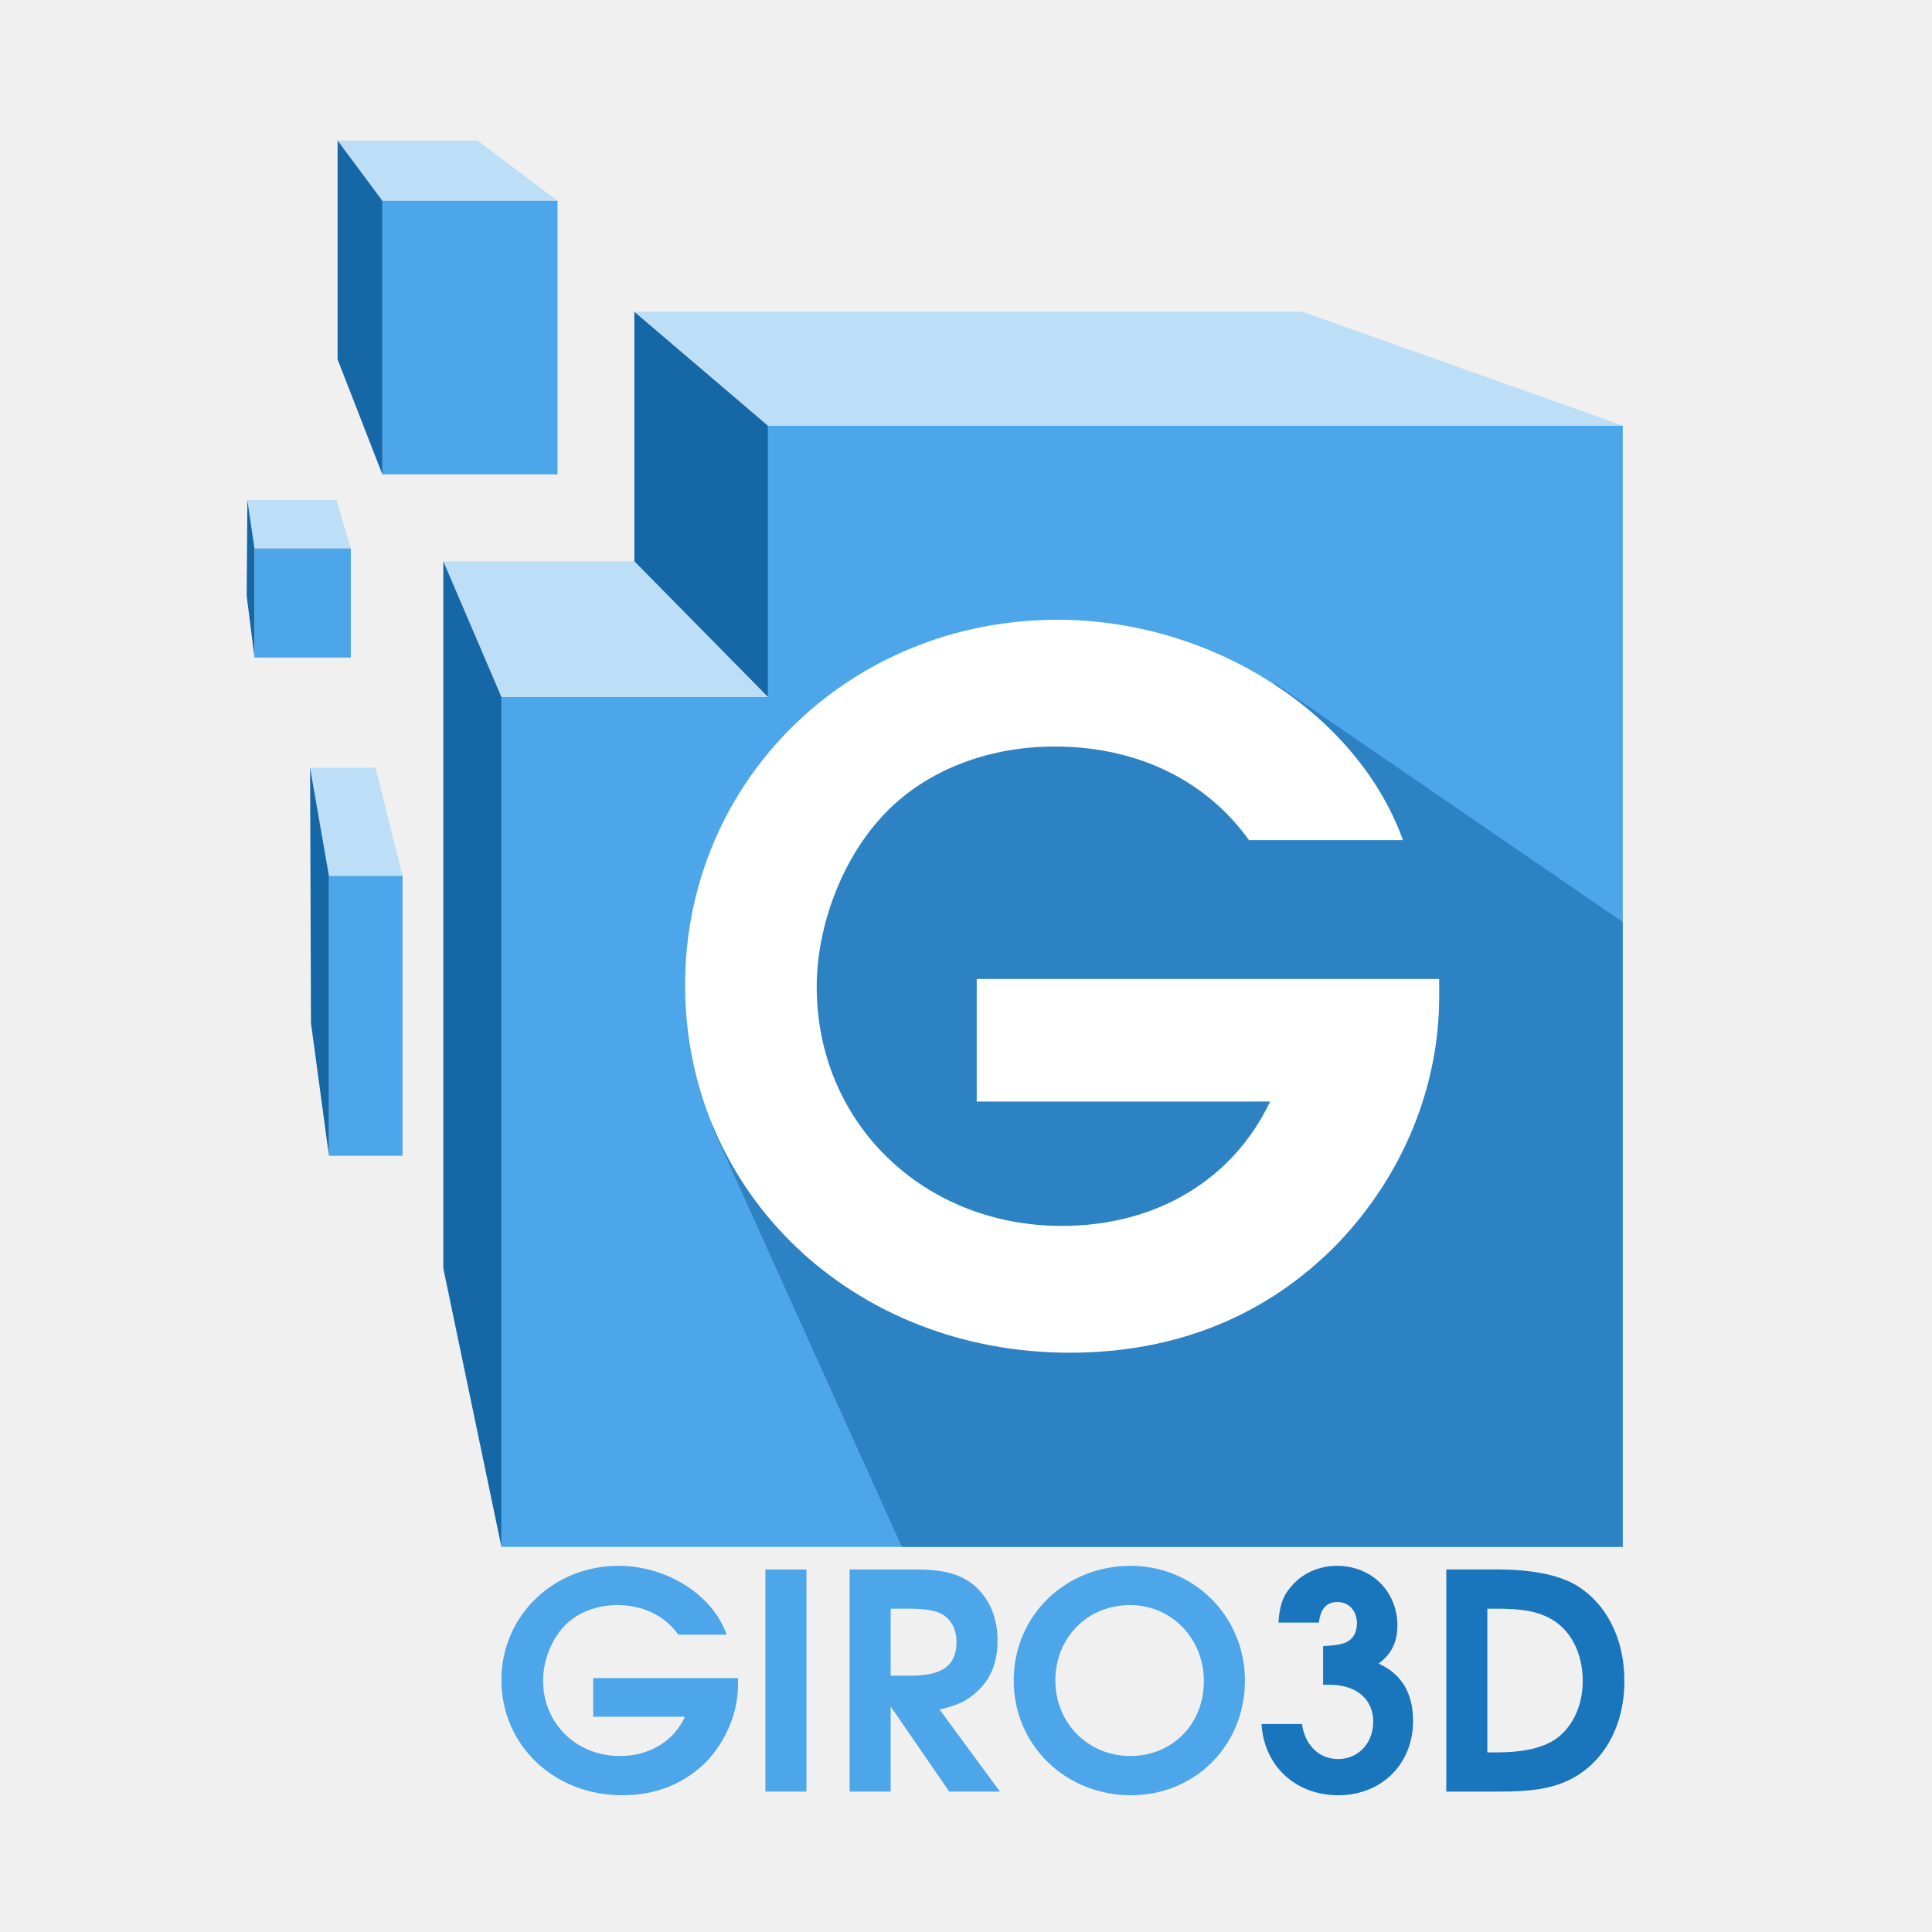
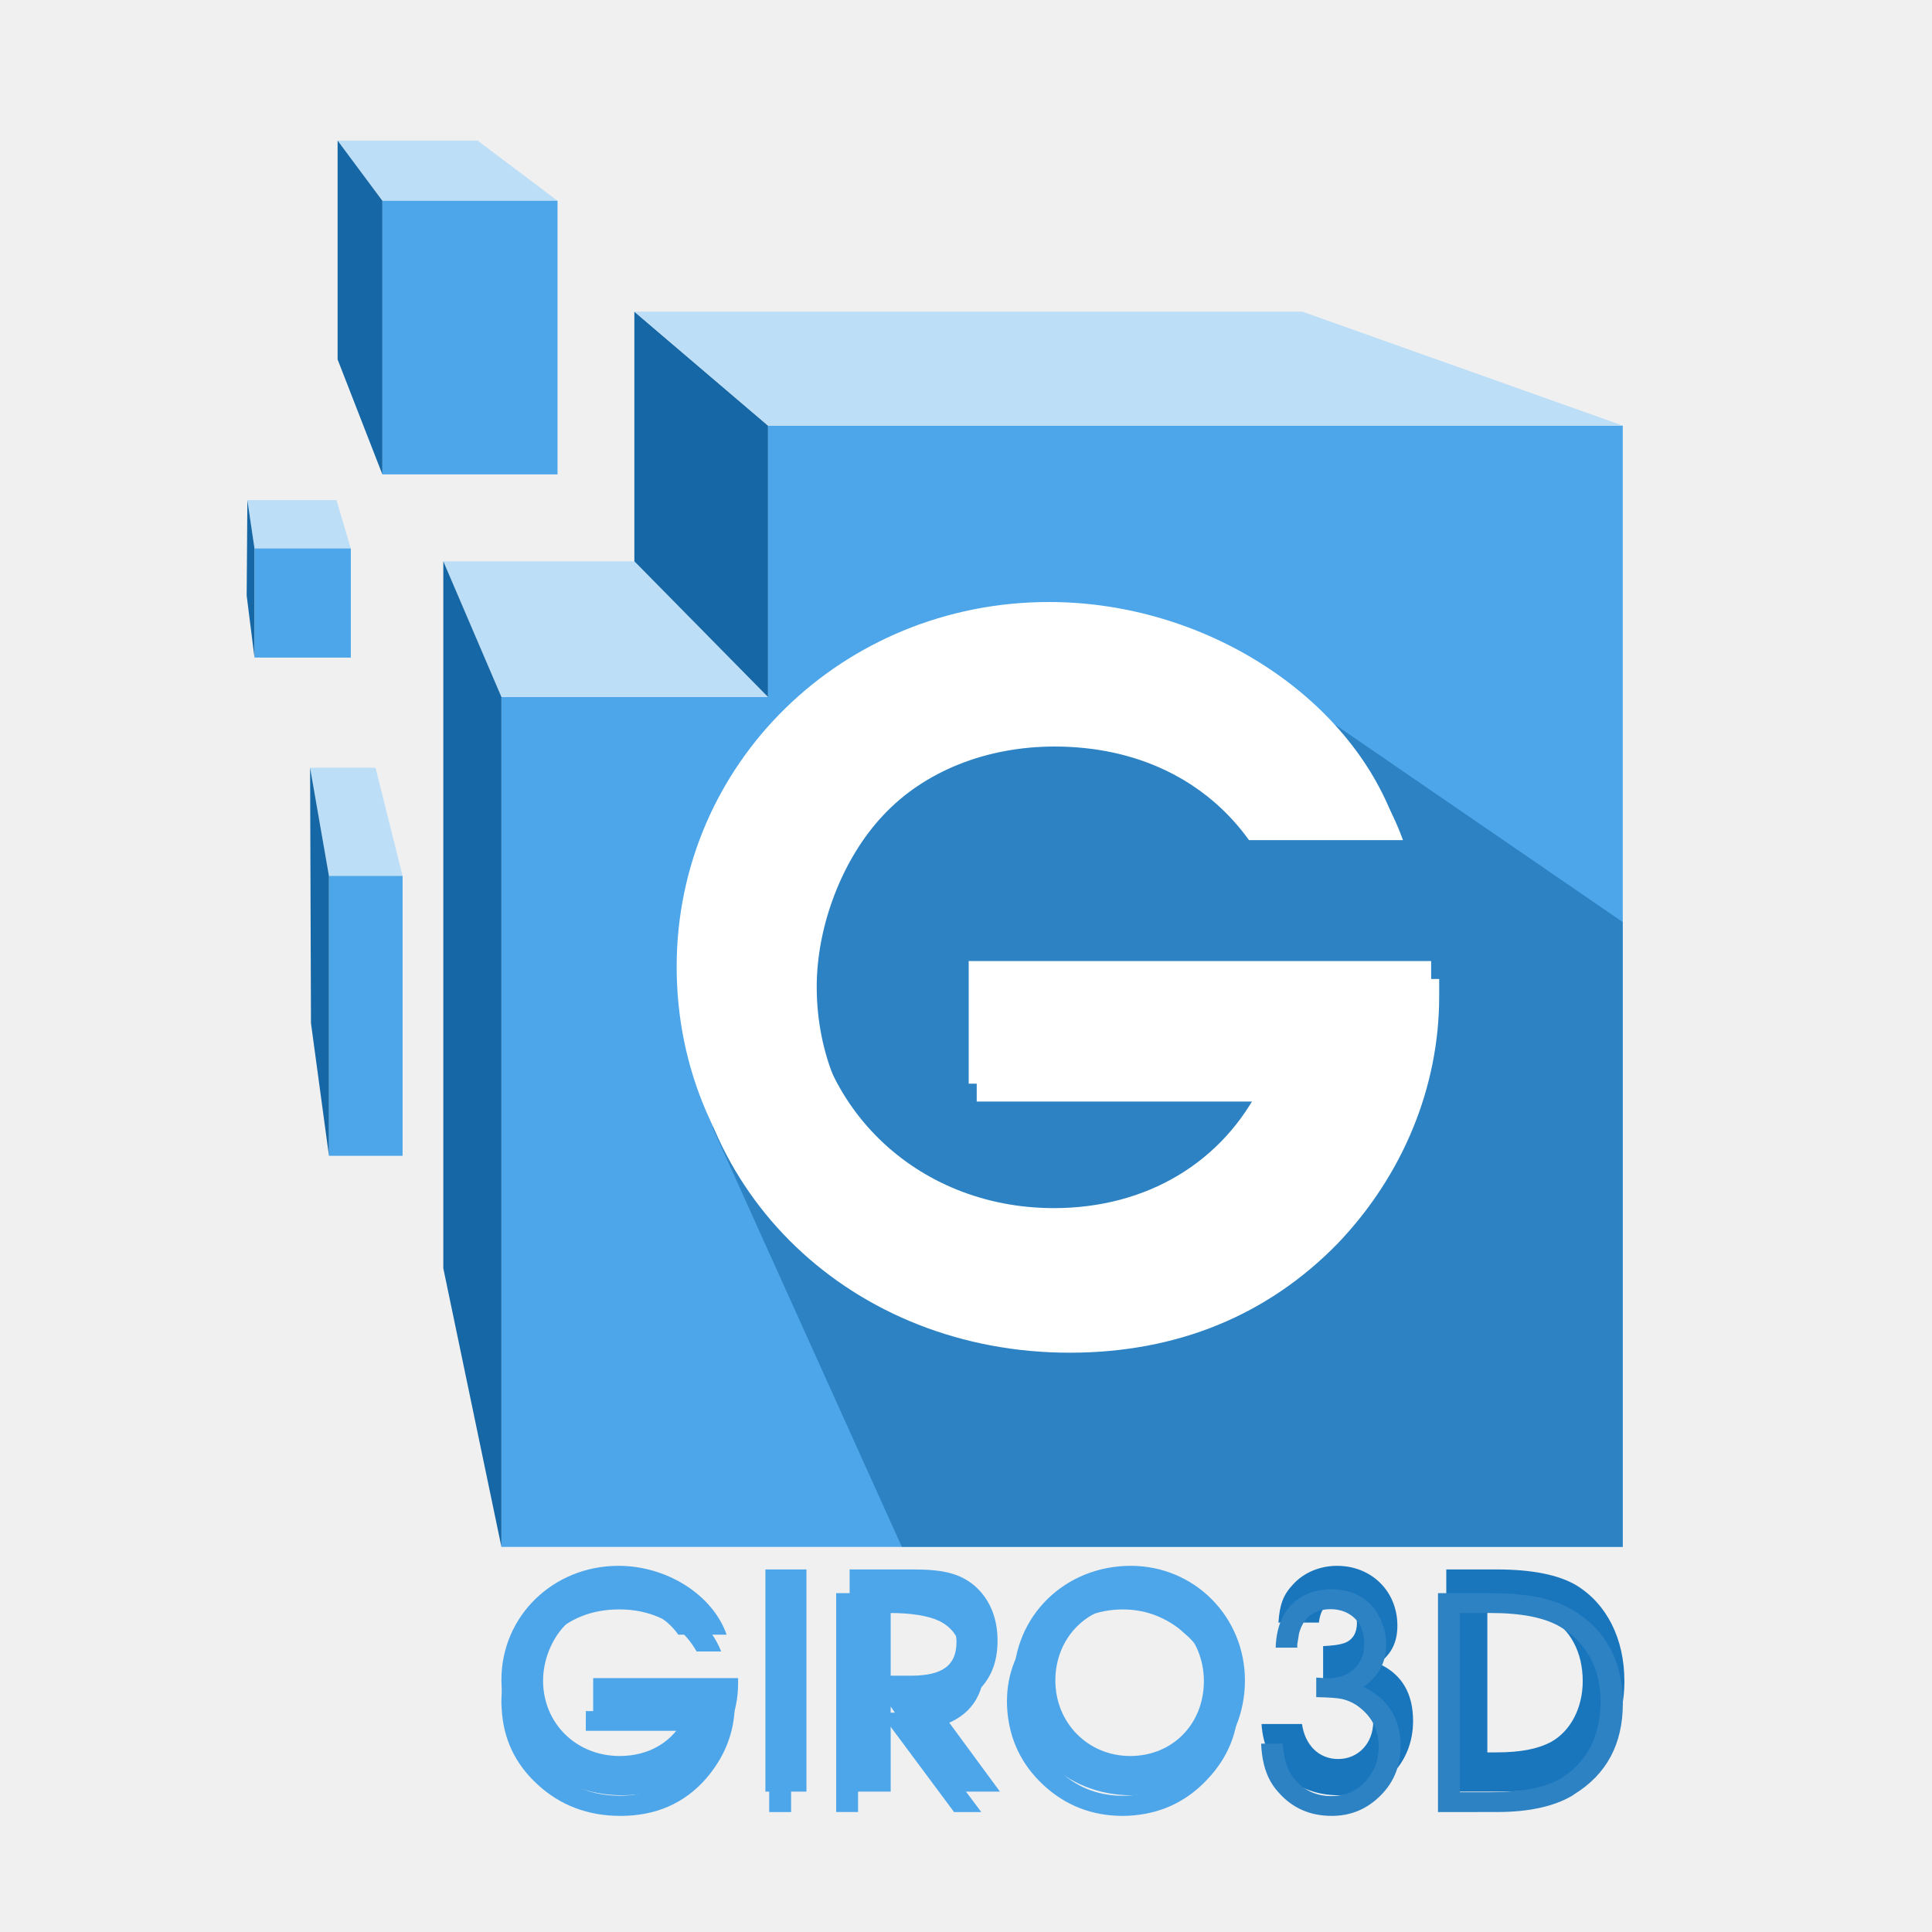
- <svg xmlns="http://www.w3.org/2000/svg" width="50mm" height="50mm" viewBox="0 0 50 50" version="1.1" id="svg1053">
+ <svg xmlns="http://www.w3.org/2000/svg" width="50mm" height="50mm" viewBox="0 0 50 50" version="1.1" id="svg1053" xml:space="preserve">
  <defs id="defs1047" />
  <g id="layer1" transform="translate(0,-247)">
    <path style="opacity:1;fill:#4da6e9;fill-opacity:1;stroke:none;stroke-width:0.108;stroke-linecap:round;stroke-linejoin:bevel;stroke-miterlimit:4;stroke-dasharray:none;stroke-dashoffset:0;stroke-opacity:1;paint-order:stroke fill markers" d="m 19.876,265.038 v -7.023 h 22.121 v 29.019 H 12.978 v -21.996 z" id="rect1234-2-9-6" />
    <path style="fill:#1567a5;fill-opacity:0.569;stroke:none;stroke-width:0.265px;stroke-linecap:butt;stroke-linejoin:miter;stroke-opacity:1" d="m 23.34,287.034 18.656,-3e-5 v -16.171 l -8.999,-6.176 c -13.7,5.159 -5.222,-9.735 -14.556,11.491 z" id="path1081-2" />
    <text xml:space="preserve" style="font-style:normal;font-weight:normal;font-size:24.779px;line-height:0;font-family:sans-serif;letter-spacing:0px;word-spacing:0px;fill:#ffffff;fill-opacity:1;stroke:none;stroke-width:0.619" x="16.981" y="281.68" id="text823-6-2-9-3-3-7-9-3-6">
      <tspan id="tspan821-0-4-6-3-3-4-9-3-7" x="16.981" y="281.68" style="font-style:normal;font-variant:normal;font-weight:600;font-stretch:normal;font-size:24.779px;font-family:'URW Gothic L';-inkscape-font-specification:'URW Gothic L Semi-Bold';font-variant-ligatures:normal;font-variant-caps:normal;font-variant-numeric:normal;font-feature-settings:normal;text-align:start;writing-mode:lr-tb;text-anchor:start;fill:#ffffff;fill-opacity:1;stroke:none;stroke-width:0.619">G</tspan>
    </text>
    <path style="fill:#bddef7;fill-opacity:1;stroke:none;stroke-width:0.265px;stroke-linecap:butt;stroke-linejoin:miter;stroke-opacity:1" d="m 11.473,261.526 h 4.944 l 3.459,3.512 h -6.898 z" id="path1094-5" />
    <path style="fill:#1567a5;fill-opacity:1;stroke:none;stroke-width:0.265px;stroke-linecap:butt;stroke-linejoin:miter;stroke-opacity:1" d="m 16.417,261.526 v -6.46 l 3.459,2.949 v 7.023 z" id="path1096-6" />
    <path style="fill:#bddef7;fill-opacity:1;stroke:none;stroke-width:0.265px;stroke-linecap:butt;stroke-linejoin:miter;stroke-opacity:1" d="m 16.417,255.065 h 17.286 l 8.294,2.949 H 19.876 Z" id="path1099-9" />
    <path style="fill:#1567a5;fill-opacity:1;stroke:none;stroke-width:0.265px;stroke-linecap:butt;stroke-linejoin:miter;stroke-opacity:1" d="m 11.473,261.526 v 18.298 l 1.504,7.21 v -21.996 z" id="path1101-8" />
    <path style="fill:#bddef7;fill-opacity:1;stroke:none;stroke-width:0.265px;stroke-linecap:butt;stroke-linejoin:miter;stroke-opacity:1" d="m 8.737,250.638 1.16,1.558 h 4.532 l -2.069,-1.558 z" id="path1106-7" />
    <path style="fill:#4da6e9;fill-opacity:1;stroke:none;stroke-width:0.265px;stroke-linecap:butt;stroke-linejoin:miter;stroke-opacity:1" d="M 14.429,252.196 H 9.896 v 7.082 l 4.533,-1.8e-4 z" id="path1108-2" />
    <path style="fill:#1567a5;fill-opacity:1;stroke:none;stroke-width:0.265px;stroke-linecap:butt;stroke-linejoin:miter;stroke-opacity:1" d="m 8.737,250.638 v 5.664 l 1.159,2.976 v -7.082 z" id="path1113-8" />
    <path style="fill:#bddef7;fill-opacity:1;stroke:none;stroke-width:0.265px;stroke-linecap:butt;stroke-linejoin:miter;stroke-opacity:1" d="m 6.402,259.943 0.184,1.25 h 2.492 l -0.37,-1.25 z" id="path1115-2" />
    <path style="fill:#4da6e9;fill-opacity:1;stroke:none;stroke-width:0.265px;stroke-linecap:butt;stroke-linejoin:miter;stroke-opacity:1" d="m 9.079,261.193 h -2.492 v 2.825 l 2.492,4e-4 z" id="path1122-9" />
    <path style="fill:#1567a5;fill-opacity:1;stroke:none;stroke-width:0.265px;stroke-linecap:butt;stroke-linejoin:miter;stroke-opacity:1" d="m 6.402,259.943 -0.018,2.472 0.202,1.603 v -2.825 z" id="path1124-9" />
    <path style="fill:#bddef7;fill-opacity:1;stroke:none;stroke-width:0.265px;stroke-linecap:butt;stroke-linejoin:miter;stroke-opacity:1" d="m 8.025,266.868 0.487,2.799 h 1.906 l -0.699,-2.799 z" id="path1145-6" />
    <path style="fill:#4da6e9;fill-opacity:1;stroke:none;stroke-width:0.265px;stroke-linecap:butt;stroke-linejoin:miter;stroke-opacity:1" d="m 8.513,269.668 h 1.906 v 7.244 l -1.906,1.9e-4 z" id="path1151-0" />
    <path style="fill:#1567a5;fill-opacity:1;stroke:none;stroke-width:0.265px;stroke-linecap:butt;stroke-linejoin:miter;stroke-opacity:1" d="m 8.025,266.868 0.023,6.61 0.465,3.433 v -7.244 z" id="path1153-2" />
    <text xml:space="preserve" style="font-style:normal;font-weight:normal;font-size:7.781px;line-height:0;font-family:sans-serif;letter-spacing:0px;word-spacing:0px;fill:#4da6e9;fill-opacity:1;stroke:none;stroke-width:0.195" x="12.744" y="293.368" id="text823-6-2-9-9-0-5-7">
      <tspan id="tspan821-0-4-6-35-8-6-6" x="12.744" y="293.368" style="font-style:normal;font-variant:normal;font-weight:600;font-stretch:normal;font-size:7.781px;font-family:'URW Gothic L';-inkscape-font-specification:'URW Gothic L Semi-Bold';font-variant-ligatures:normal;font-variant-caps:normal;font-variant-numeric:normal;font-feature-settings:normal;text-align:start;writing-mode:lr-tb;text-anchor:start;fill:#4da6e9;fill-opacity:1;stroke-width:0.195">GIRO<tspan style="fill:#1976bd;fill-opacity:1;stroke-width:0.195" id="tspan1120-9-7-1-6-1">3D</tspan>
      </tspan>
    </text>
+     <path id="path1112" style="font-style:normal;font-weight:normal;font-size:medium;line-height:0;font-family:sans-serif;letter-spacing:0px;word-spacing:0px;fill:#ffffff;fill-opacity:1;stroke:none;stroke-width:0.619" d="m 25.07,275.045 h 7.582 c -0.991,2.032 -2.973,3.221 -5.377,3.221 -3.593,0 -6.343,-2.701 -6.343,-6.195 0,-1.586 0.669,-3.32 1.71,-4.411 1.065,-1.165 2.676,-1.809 4.435,-1.809 2.131,0 3.89,0.842 5.03,2.428 h 3.989 c -1.189,-3.296 -4.956,-5.699 -8.945,-5.699 -5.352,0 -9.639,4.188 -9.639,9.441 0,5.352 4.336,9.515 9.961,9.515 2.75,0 5.129,-0.966 6.938,-2.825 1.685,-1.759 2.627,-4.039 2.627,-6.393 v -0.446 h -11.968 z" />
+     <g aria-label="GIRO3D" id="text840" style="font-size:7.665px;line-height:1.25;letter-spacing:0px;word-spacing:0px;fill:#4da6e9;stroke-width:0.192">
+       <path d="m 15.162,291.282 h 3.848 q -0.061,0.966 -0.744,1.755 -0.843,0.958 -2.208,0.958 -1.265,0 -2.146,-0.813 -0.866,-0.79 -0.928,-1.955 -0.008,-0.092 -0.008,-0.176 0,-1.188 0.82,-2.024 0.813,-0.836 2.024,-0.889 0.077,-0.008 0.161,-0.008 1.188,0 2.008,0.69 0.468,0.391 0.675,0.92 h -0.636 q -0.468,-0.828 -1.449,-1.035 -0.268,-0.054 -0.552,-0.054 -1.073,0 -1.786,0.721 -0.69,0.698 -0.69,1.694 0,1.019 0.728,1.717 0.721,0.69 1.755,0.69 1.019,0 1.694,-0.675 0.475,-0.475 0.598,-1.004 h -3.166 z" style="font-family:'URW Gothic L';-inkscape-font-specification:'URW Gothic L, Normal'" id="path2193" />
+       <path d="m 19.907,293.896 v -5.665 h 0.567 v 5.665 z" style="font-family:'URW Gothic L';-inkscape-font-specification:'URW Gothic L, Normal'" id="path2195" />
+       <path d="m 23.809,291.78 1.587,2.116 h -0.705 l -1.909,-2.568 q 0.874,0 1.265,-0.1 0.859,-0.23 0.859,-1.196 0,-0.79 -0.598,-1.081 -0.437,-0.207 -1.303,-0.207 H 22.207 v 5.151 h -0.567 v -5.665 h 1.403 q 1.081,0 1.587,0.276 0.851,0.46 0.851,1.548 0,1.249 -1.127,1.61 -0.245,0.084 -0.544,0.115 z" style="font-family:'URW Gothic L';-inkscape-font-specification:'URW Gothic L, Normal'" id="path2197" />
+       <path d="m 29.059,288.131 q 1.173,0 2.031,0.79 l 0.253,0.253 q 0.705,0.828 0.705,1.893 0,1.127 -0.79,1.97 -0.774,0.836 -1.901,0.943 -0.153,0.015 -0.299,0.015 -1.196,0 -2.062,-0.805 -0.843,-0.79 -0.928,-1.939 -0.008,-0.107 -0.008,-0.222 0,-1.096 0.79,-1.932 0.767,-0.828 1.878,-0.951 0.161,-0.015 0.33,-0.015 z m 0,0.521 q -0.974,0 -1.686,0.69 -0.713,0.751 -0.736,1.702 0,1.004 0.705,1.717 0.713,0.713 1.717,0.713 0.981,0 1.686,-0.698 0.713,-0.736 0.728,-1.702 0,-0.989 -0.705,-1.702 l -0.253,-0.222 q -0.652,-0.498 -1.456,-0.498 z" style="font-family:'URW Gothic L';-inkscape-font-specification:'URW Gothic L, Normal'" id="path2199" />
+       <path d="m 33.574,289.641 h -0.56 q 0.031,-0.935 0.675,-1.318 0.33,-0.192 0.759,-0.192 0.759,0 1.165,0.56 l 0.13,0.238 0.092,0.268 q 0.038,0.176 0.038,0.368 0,0.682 -0.583,1.088 0.958,0.483 0.958,1.525 0,0.836 -0.606,1.372 -0.498,0.445 -1.173,0.445 -0.836,0 -1.364,-0.59 -0.13,-0.138 -0.222,-0.299 -0.222,-0.391 -0.245,-0.981 h 0.56 q 0.038,0.529 0.222,0.805 0.376,0.552 1.035,0.552 0.621,0 0.981,-0.498 0.245,-0.337 0.245,-0.774 0,-0.629 -0.483,-1.012 -0.207,-0.169 -0.475,-0.23 -0.184,-0.038 -0.659,-0.046 v -0.506 l 0.13,0.008 q 0.069,0.008 0.146,0.008 0.636,0 0.874,-0.468 0.092,-0.184 0.092,-0.422 0,-0.552 -0.422,-0.79 -0.13,-0.069 -0.276,-0.092 -0.077,-0.015 -0.161,-0.015 -0.659,0 -0.828,0.629 l -0.046,0.284 q 0,0.046 0,0.084 z" style="fill:#2d82c3" id="path2201" />
+       <path d="m 37.215,293.896 v -5.665 h 1.334 q 1.288,0 1.97,0.337 0.1,0.054 0.192,0.107 1.173,0.698 1.28,2.146 0.008,0.13 0.008,0.261 0,1.579 -1.257,2.353 l -0.054,0.038 q -0.721,0.422 -1.947,0.422 z m 0.567,-0.514 h 0.79 q 1.272,0 1.878,-0.391 0.084,-0.054 0.161,-0.115 0.751,-0.606 0.805,-1.671 0.008,-0.069 0.008,-0.146 0,-1.081 -0.721,-1.725 -0.146,-0.123 -0.307,-0.222 -0.606,-0.368 -1.824,-0.368 h -0.79 z" style="fill:#2d82c3" id="path2203" />
+     </g>
  </g>
</svg>
